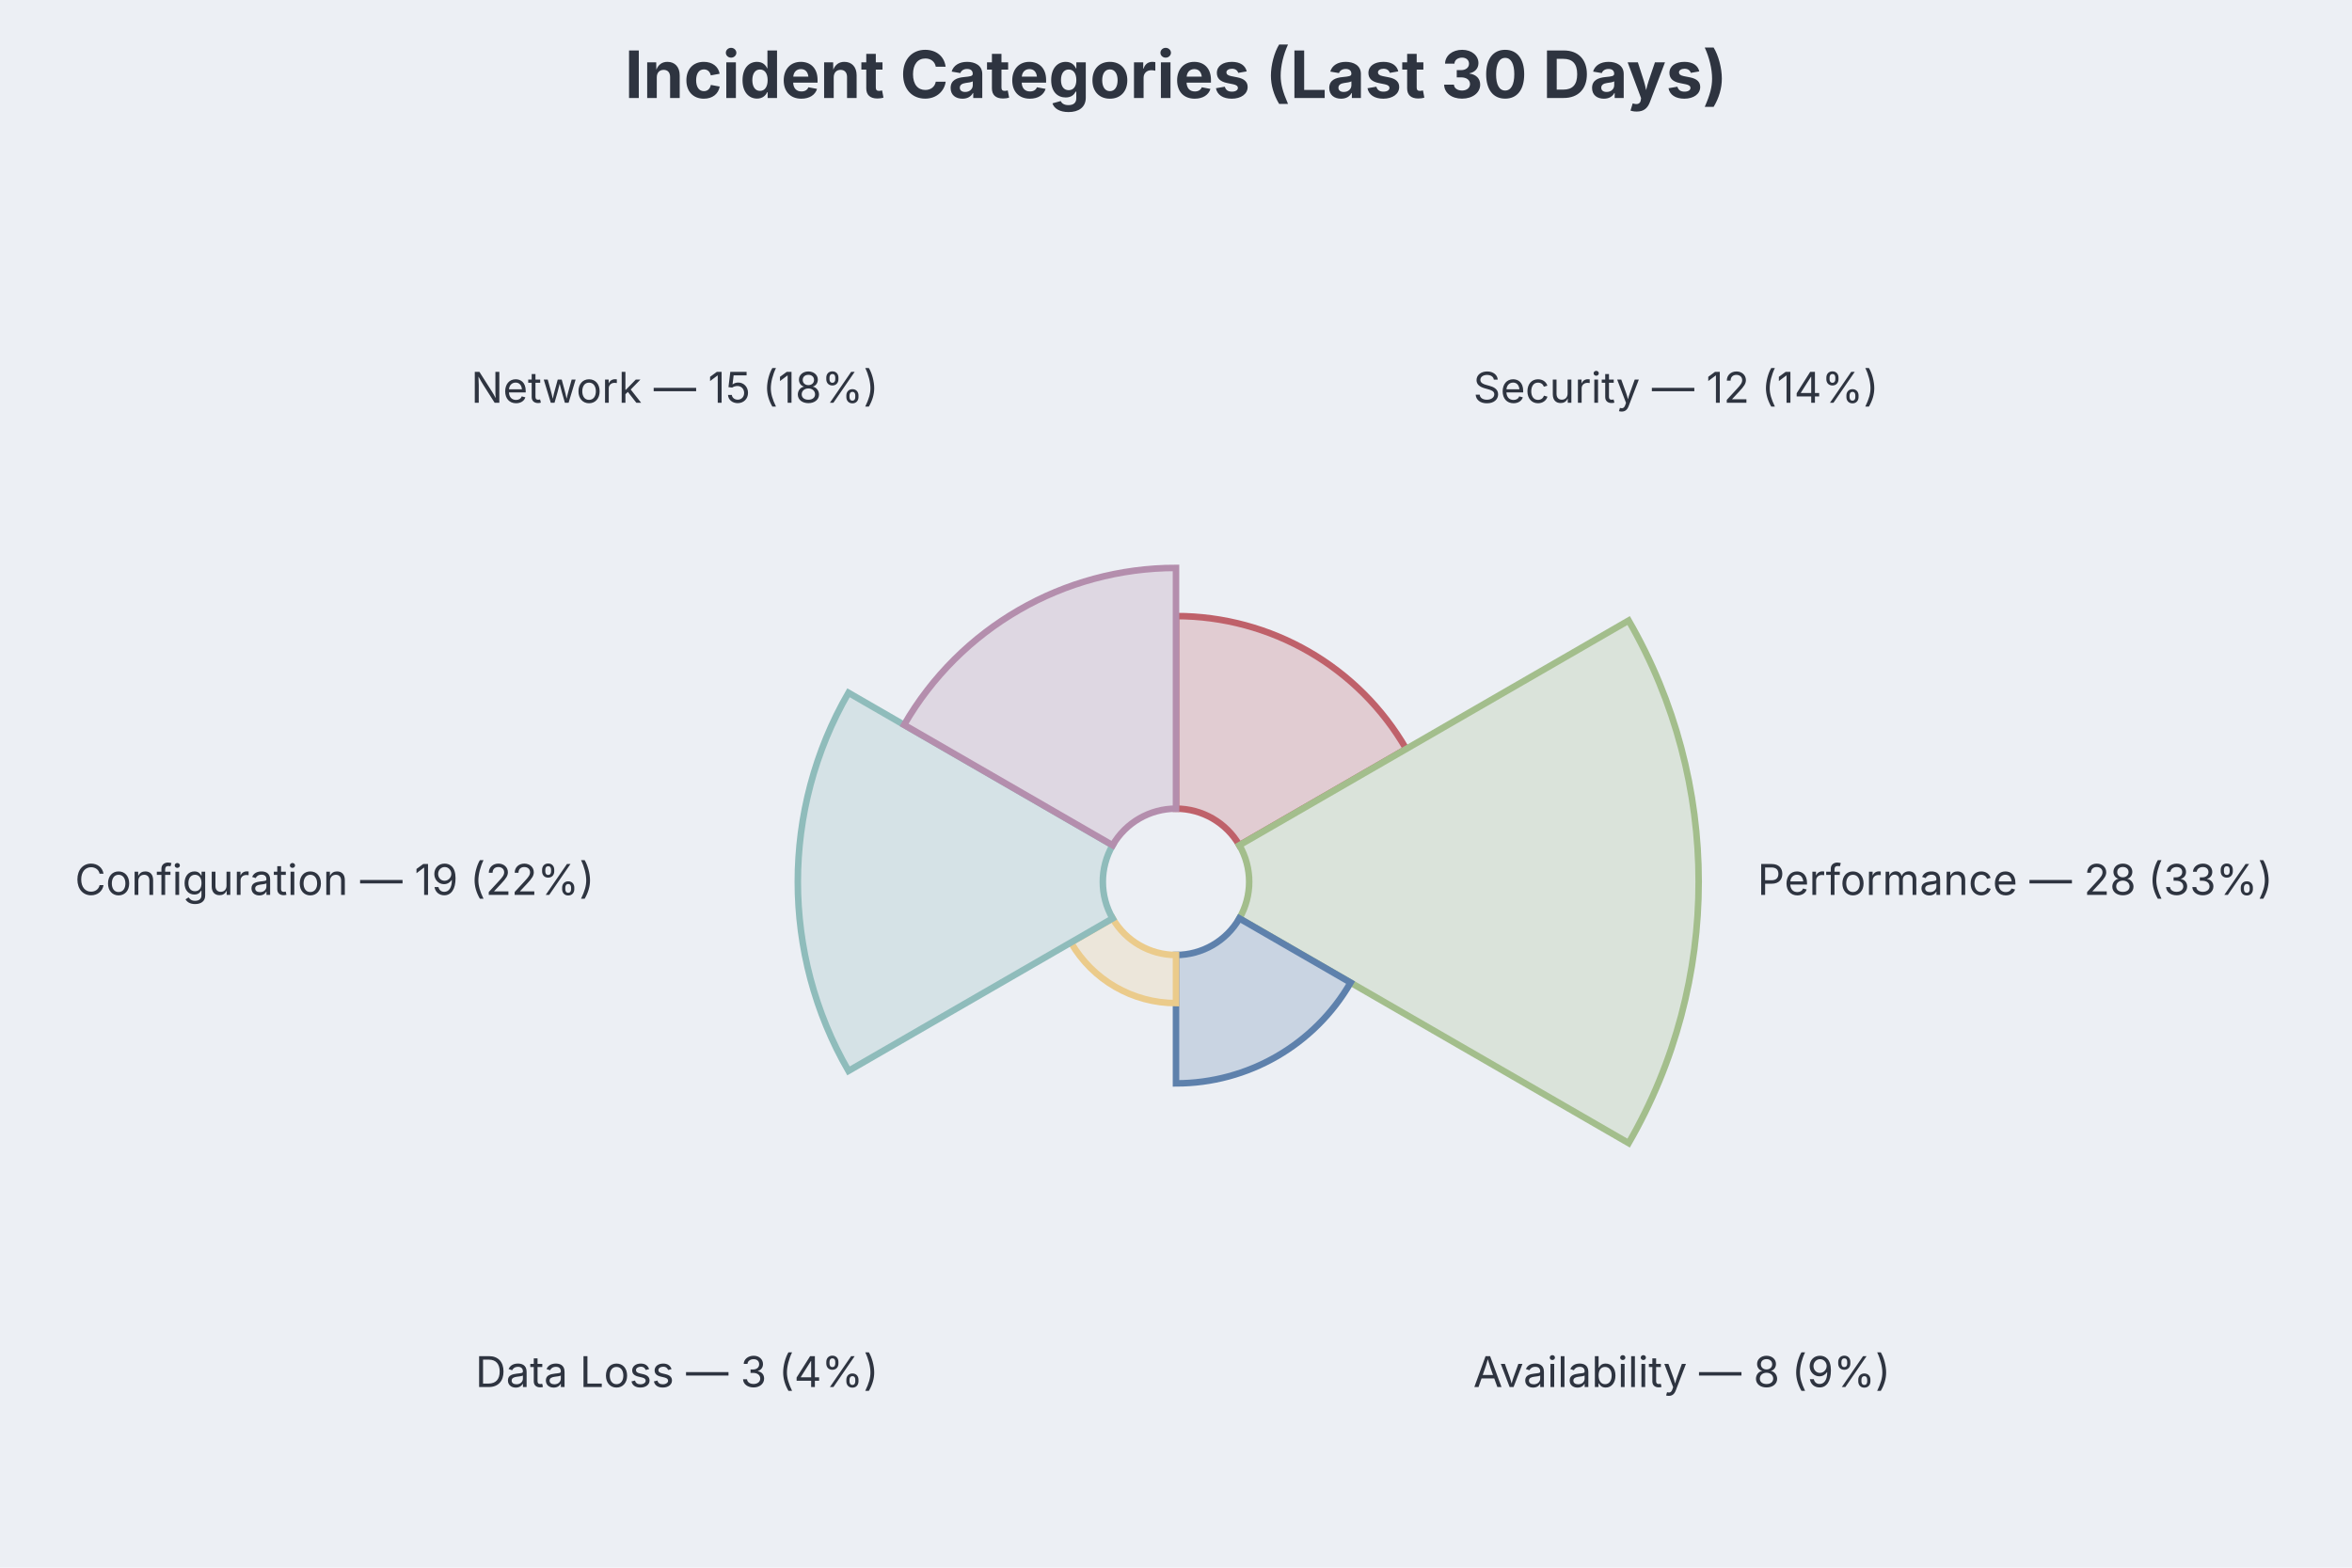
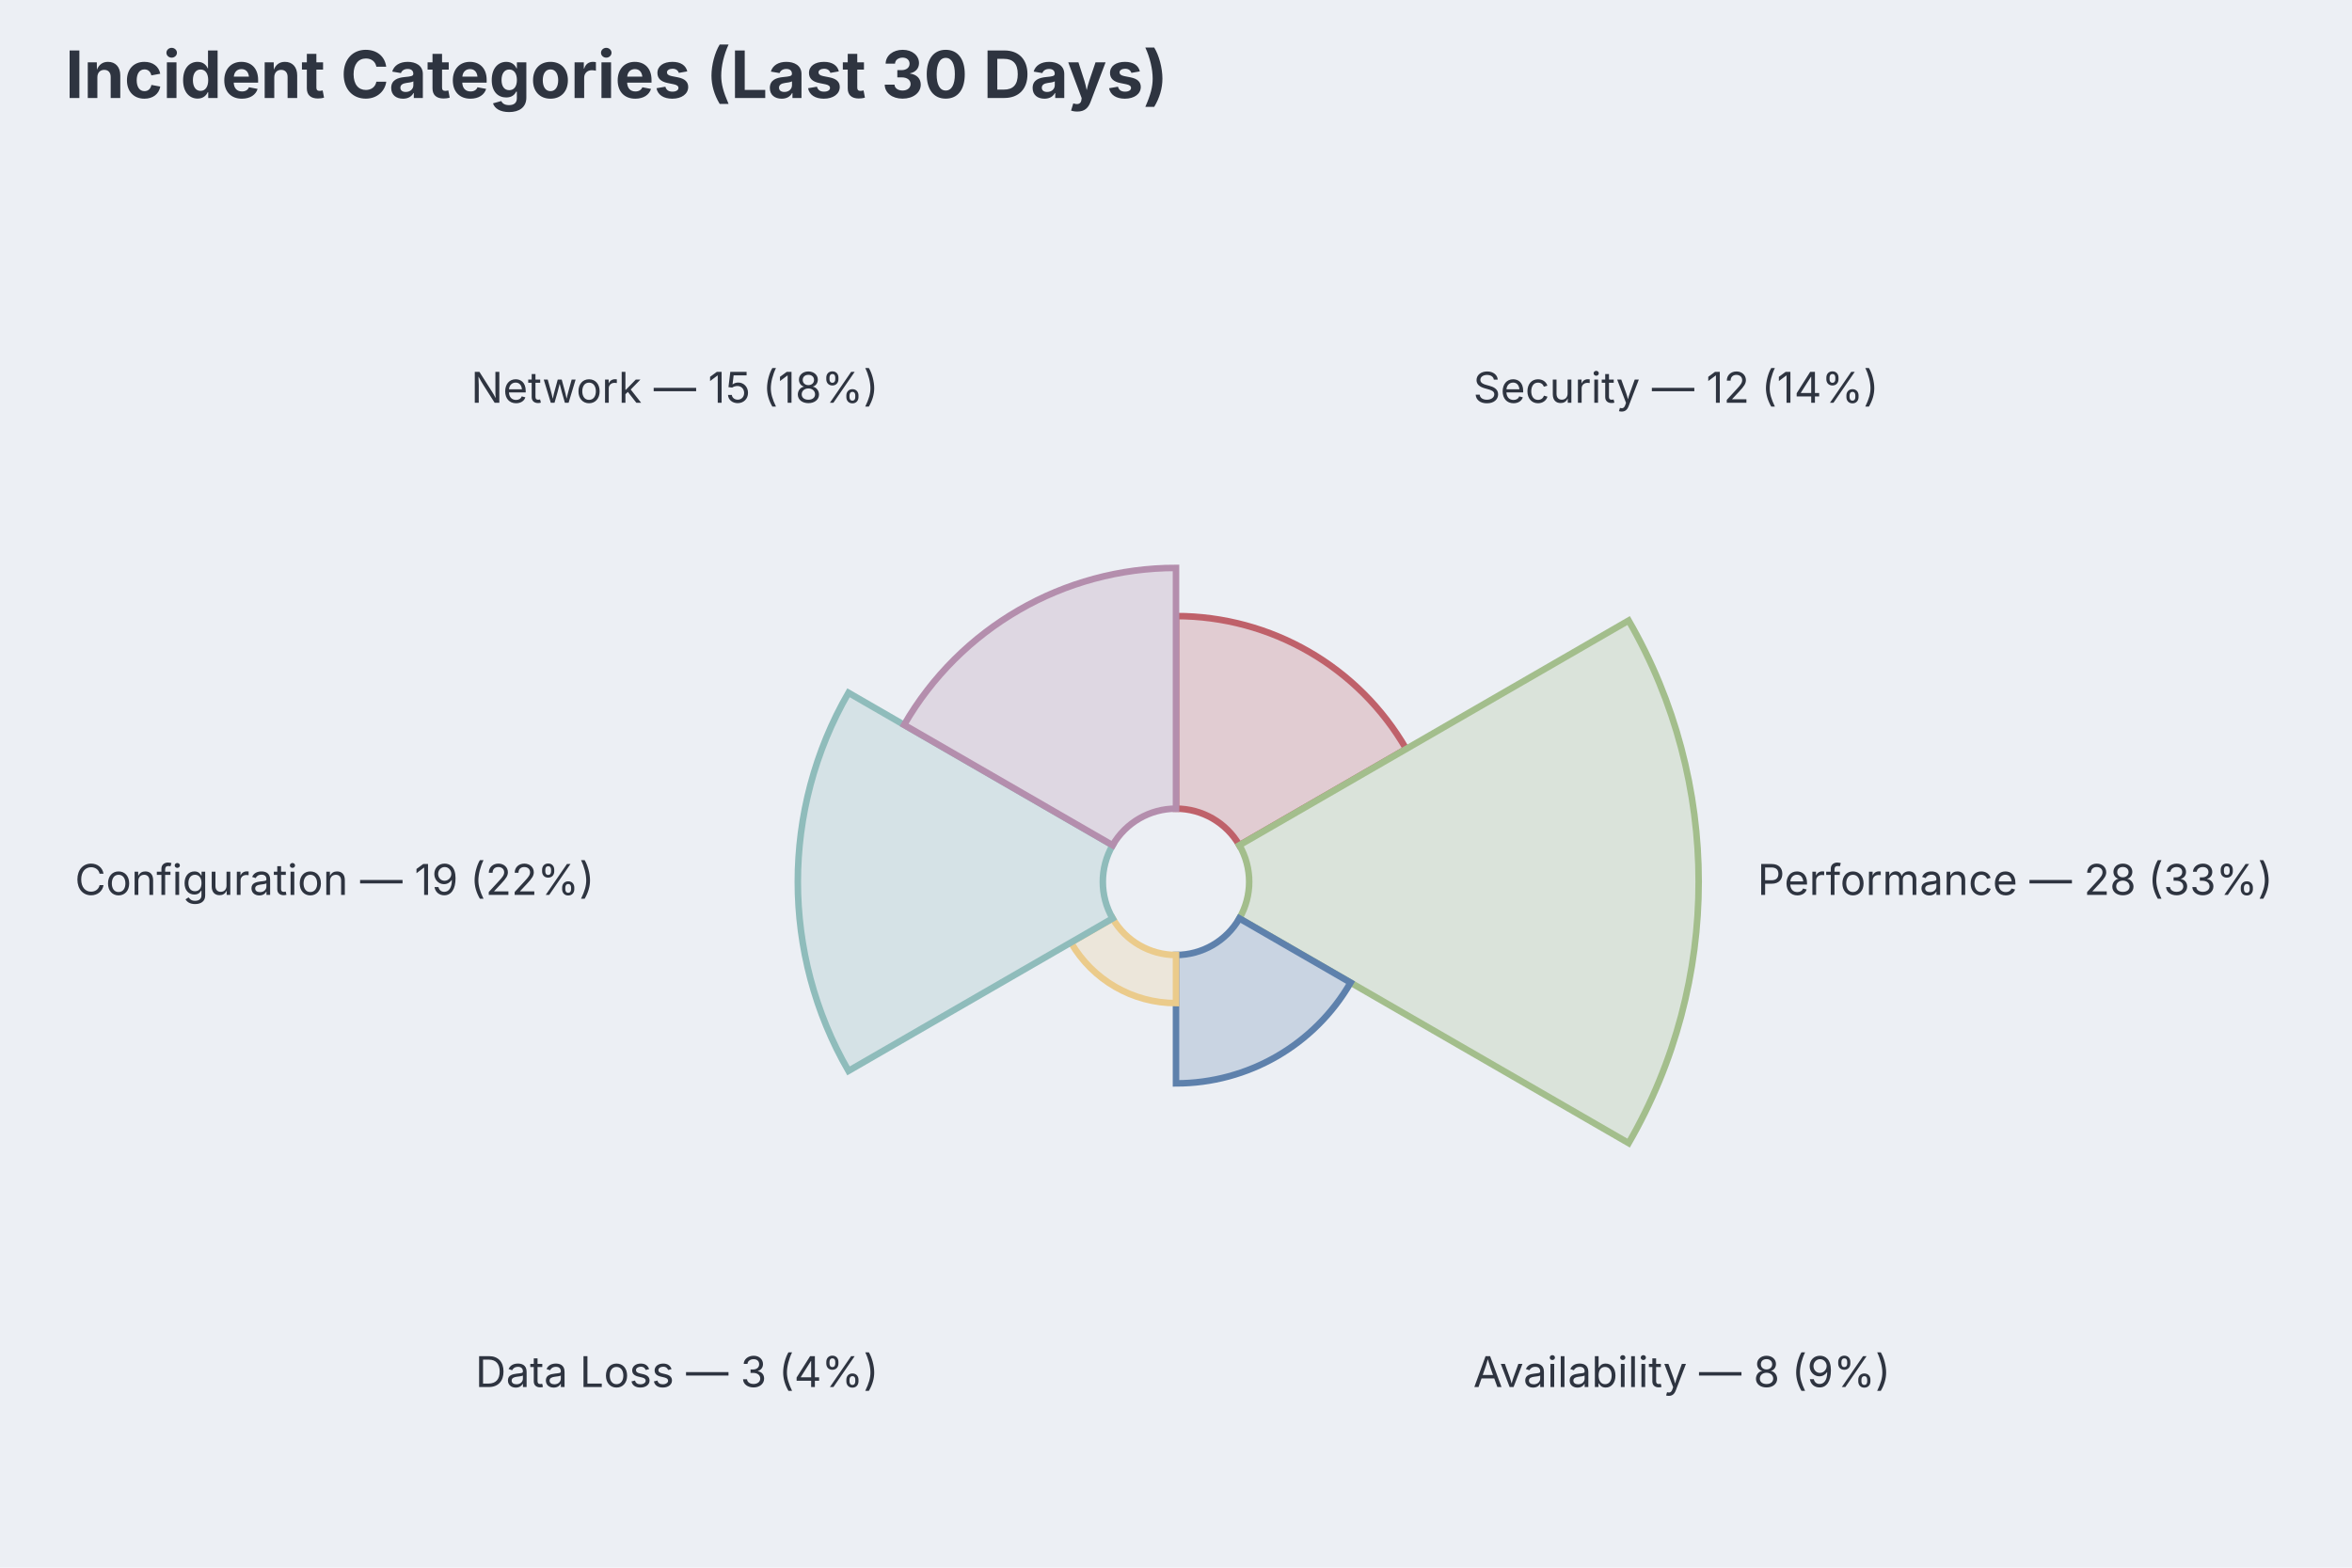
<svg xmlns="http://www.w3.org/2000/svg" aria-describedby="dgmo-desc-721c9c16" role="img" aria-label="Incident Categories (Last 30 Days) — Polar-area diagram" width="720" height="480" viewBox="0 0 720 480" style="background: rgb(236, 239, 244); font-family: Inter, system-ui, Avenir, Helvetica, Arial, sans-serif;">
  <style>.dgmo-datum:hover{filter:saturate(1.4) brightness(1.06)}.dgmo-datum{transition:filter .12s ease, opacity .12s ease}@media (hover:hover){svg:has(.dgmo-datum[data-emph-key="Security"]:hover) .dgmo-datum:not([data-emph-key="Security"]){opacity:0.18}svg:has(.dgmo-datum[data-emph-key="Performance"]:hover) .dgmo-datum:not([data-emph-key="Performance"]){opacity:0.18}svg:has(.dgmo-datum[data-emph-key="Availability"]:hover) .dgmo-datum:not([data-emph-key="Availability"]){opacity:0.18}svg:has(.dgmo-datum[data-emph-key="Data Loss"]:hover) .dgmo-datum:not([data-emph-key="Data Loss"]){opacity:0.18}svg:has(.dgmo-datum[data-emph-key="Configuration"]:hover) .dgmo-datum:not([data-emph-key="Configuration"]){opacity:0.18}svg:has(.dgmo-datum[data-emph-key="Network"]:hover) .dgmo-datum:not([data-emph-key="Network"]){opacity:0.18}svg:has([data-legend-entry="security"]:hover) .dgmo-datum:not([data-emph-key="Security"]){opacity:0.18}svg:has(.dgmo-datum[data-emph-key="Security"]:hover):has([data-legend-entry="security"]) [data-legend-entry]:not([data-legend-entry="security"]){opacity:0.18}svg:has([data-legend-entry="performance"]:hover) .dgmo-datum:not([data-emph-key="Performance"]){opacity:0.18}svg:has(.dgmo-datum[data-emph-key="Performance"]:hover):has([data-legend-entry="performance"]) [data-legend-entry]:not([data-legend-entry="performance"]){opacity:0.18}svg:has([data-legend-entry="availability"]:hover) .dgmo-datum:not([data-emph-key="Availability"]){opacity:0.18}svg:has(.dgmo-datum[data-emph-key="Availability"]:hover):has([data-legend-entry="availability"]) [data-legend-entry]:not([data-legend-entry="availability"]){opacity:0.18}svg:has([data-legend-entry="data loss"]:hover) .dgmo-datum:not([data-emph-key="Data Loss"]){opacity:0.18}svg:has(.dgmo-datum[data-emph-key="Data Loss"]:hover):has([data-legend-entry="data loss"]) [data-legend-entry]:not([data-legend-entry="data loss"]){opacity:0.18}svg:has([data-legend-entry="configuration"]:hover) .dgmo-datum:not([data-emph-key="Configuration"]){opacity:0.18}svg:has(.dgmo-datum[data-emph-key="Configuration"]:hover):has([data-legend-entry="configuration"]) [data-legend-entry]:not([data-legend-entry="configuration"]){opacity:0.18}svg:has([data-legend-entry="network"]:hover) .dgmo-datum:not([data-emph-key="Network"]){opacity:0.18}svg:has(.dgmo-datum[data-emph-key="Network"]:hover):has([data-legend-entry="network"]) [data-legend-entry]:not([data-legend-entry="network"]){opacity:0.18}}</style>
  <rect class="dgmo-canvas-bg" x="0" y="0" width="720" height="480" fill="#eceff4" />
-   <text class="chart-title" x="360" y="30" text-anchor="middle" fill="#2e3440" font-size="20" font-weight="bold" style="cursor: default;" data-line-number="1">Incident Categories (Last 30 Days)</text>
+   <text class="chart-title" x="20" y="30" text-anchor="start" fill="#2e3440" font-size="20" font-weight="bold" style="cursor: default;" data-line-number="1">Incident Categories (Last 30 Days)</text>
  <g transform="translate(360,270)">
    <path d="M0,-81.371A81.371,81.371,0,0,1,70.47,-40.686L19.399,-11.2A22.4,22.4,0,0,0,0,-22.4Z" fill="#e1ccd2" stroke="#bf616a" stroke-width="2" class="dgmo-datum" data-line-number="3" data-emph-key="Security" data-name="Security" data-value="12 (14%)" data-color="#bf616a" />
    <text x="91" y="-146.688" text-anchor="start" fill="#2e3440" font-size="13" font-family="Inter, system-ui, Avenir, Helvetica, Arial, sans-serif">Security — 12 (14%)</text>
    <path d="M138.564,-80A160,160,0,0,1,138.564,80L19.399,11.2A22.4,22.4,0,0,0,19.399,-11.2Z" fill="#dae3da" stroke="#a3be8c" stroke-width="2" class="dgmo-datum" data-line-number="4" data-emph-key="Performance" data-name="Performance" data-value="28 (33%)" data-color="#a3be8c" />
    <text x="178" y="4" text-anchor="start" fill="#2e3440" font-size="13" font-family="Inter, system-ui, Avenir, Helvetica, Arial, sans-serif">Performance — 28 (33%)</text>
    <path d="M53.446,30.857A61.714,61.714,0,0,1,0,61.714L0,22.4A22.4,22.4,0,0,0,19.399,11.2Z" fill="#c9d4e2" stroke="#5e81ac" stroke-width="2" class="dgmo-datum" data-line-number="5" data-emph-key="Availability" data-name="Availability" data-value="8 (9%)" data-color="#5e81ac" />
    <text x="91" y="154.688" text-anchor="start" fill="#2e3440" font-size="13" font-family="Inter, system-ui, Avenir, Helvetica, Arial, sans-serif">Availability — 8 (9%)</text>
    <path d="M0,37.143A37.143,37.143,0,0,1,-32.167,18.571L-19.399,11.2A22.4,22.4,0,0,0,0,22.4Z" fill="#ece6da" stroke="#ebcb8b" stroke-width="2" class="dgmo-datum" data-line-number="6" data-emph-key="Data Loss" data-name="Data Loss" data-value="3 (4%)" data-color="#ebcb8b" />
    <text x="-91" y="154.688" text-anchor="end" fill="#2e3440" font-size="13" font-family="Inter, system-ui, Avenir, Helvetica, Arial, sans-serif">Data Loss — 3 (4%)</text>
    <path d="M-100.261,57.886A115.771,115.771,0,0,1,-100.261,-57.886L-19.399,-11.2A22.4,22.4,0,0,0,-19.399,11.2Z" fill="#d5e2e6" stroke="#8fbcbb" stroke-width="2" class="dgmo-datum" data-line-number="7" data-emph-key="Configuration" data-name="Configuration" data-value="19 (22%)" data-color="#8fbcbb" />
    <text x="-178" y="4" text-anchor="end" fill="#2e3440" font-size="13" font-family="Inter, system-ui, Avenir, Helvetica, Arial, sans-serif">Configuration — 19 (22%)</text>
    <path d="M-83.237,-48.057A96.114,96.114,0,0,1,0,-96.114L0,-22.4A22.4,22.4,0,0,0,-19.399,-11.2Z" fill="#ded7e2" stroke="#b48ead" stroke-width="2" class="dgmo-datum" data-line-number="8" data-emph-key="Network" data-name="Network" data-value="15 (18%)" data-color="#b48ead" />
    <text x="-91" y="-146.688" text-anchor="end" fill="#2e3440" font-size="13" font-family="Inter, system-ui, Avenir, Helvetica, Arial, sans-serif">Network — 15 (18%)</text>
  </g>
</svg>
